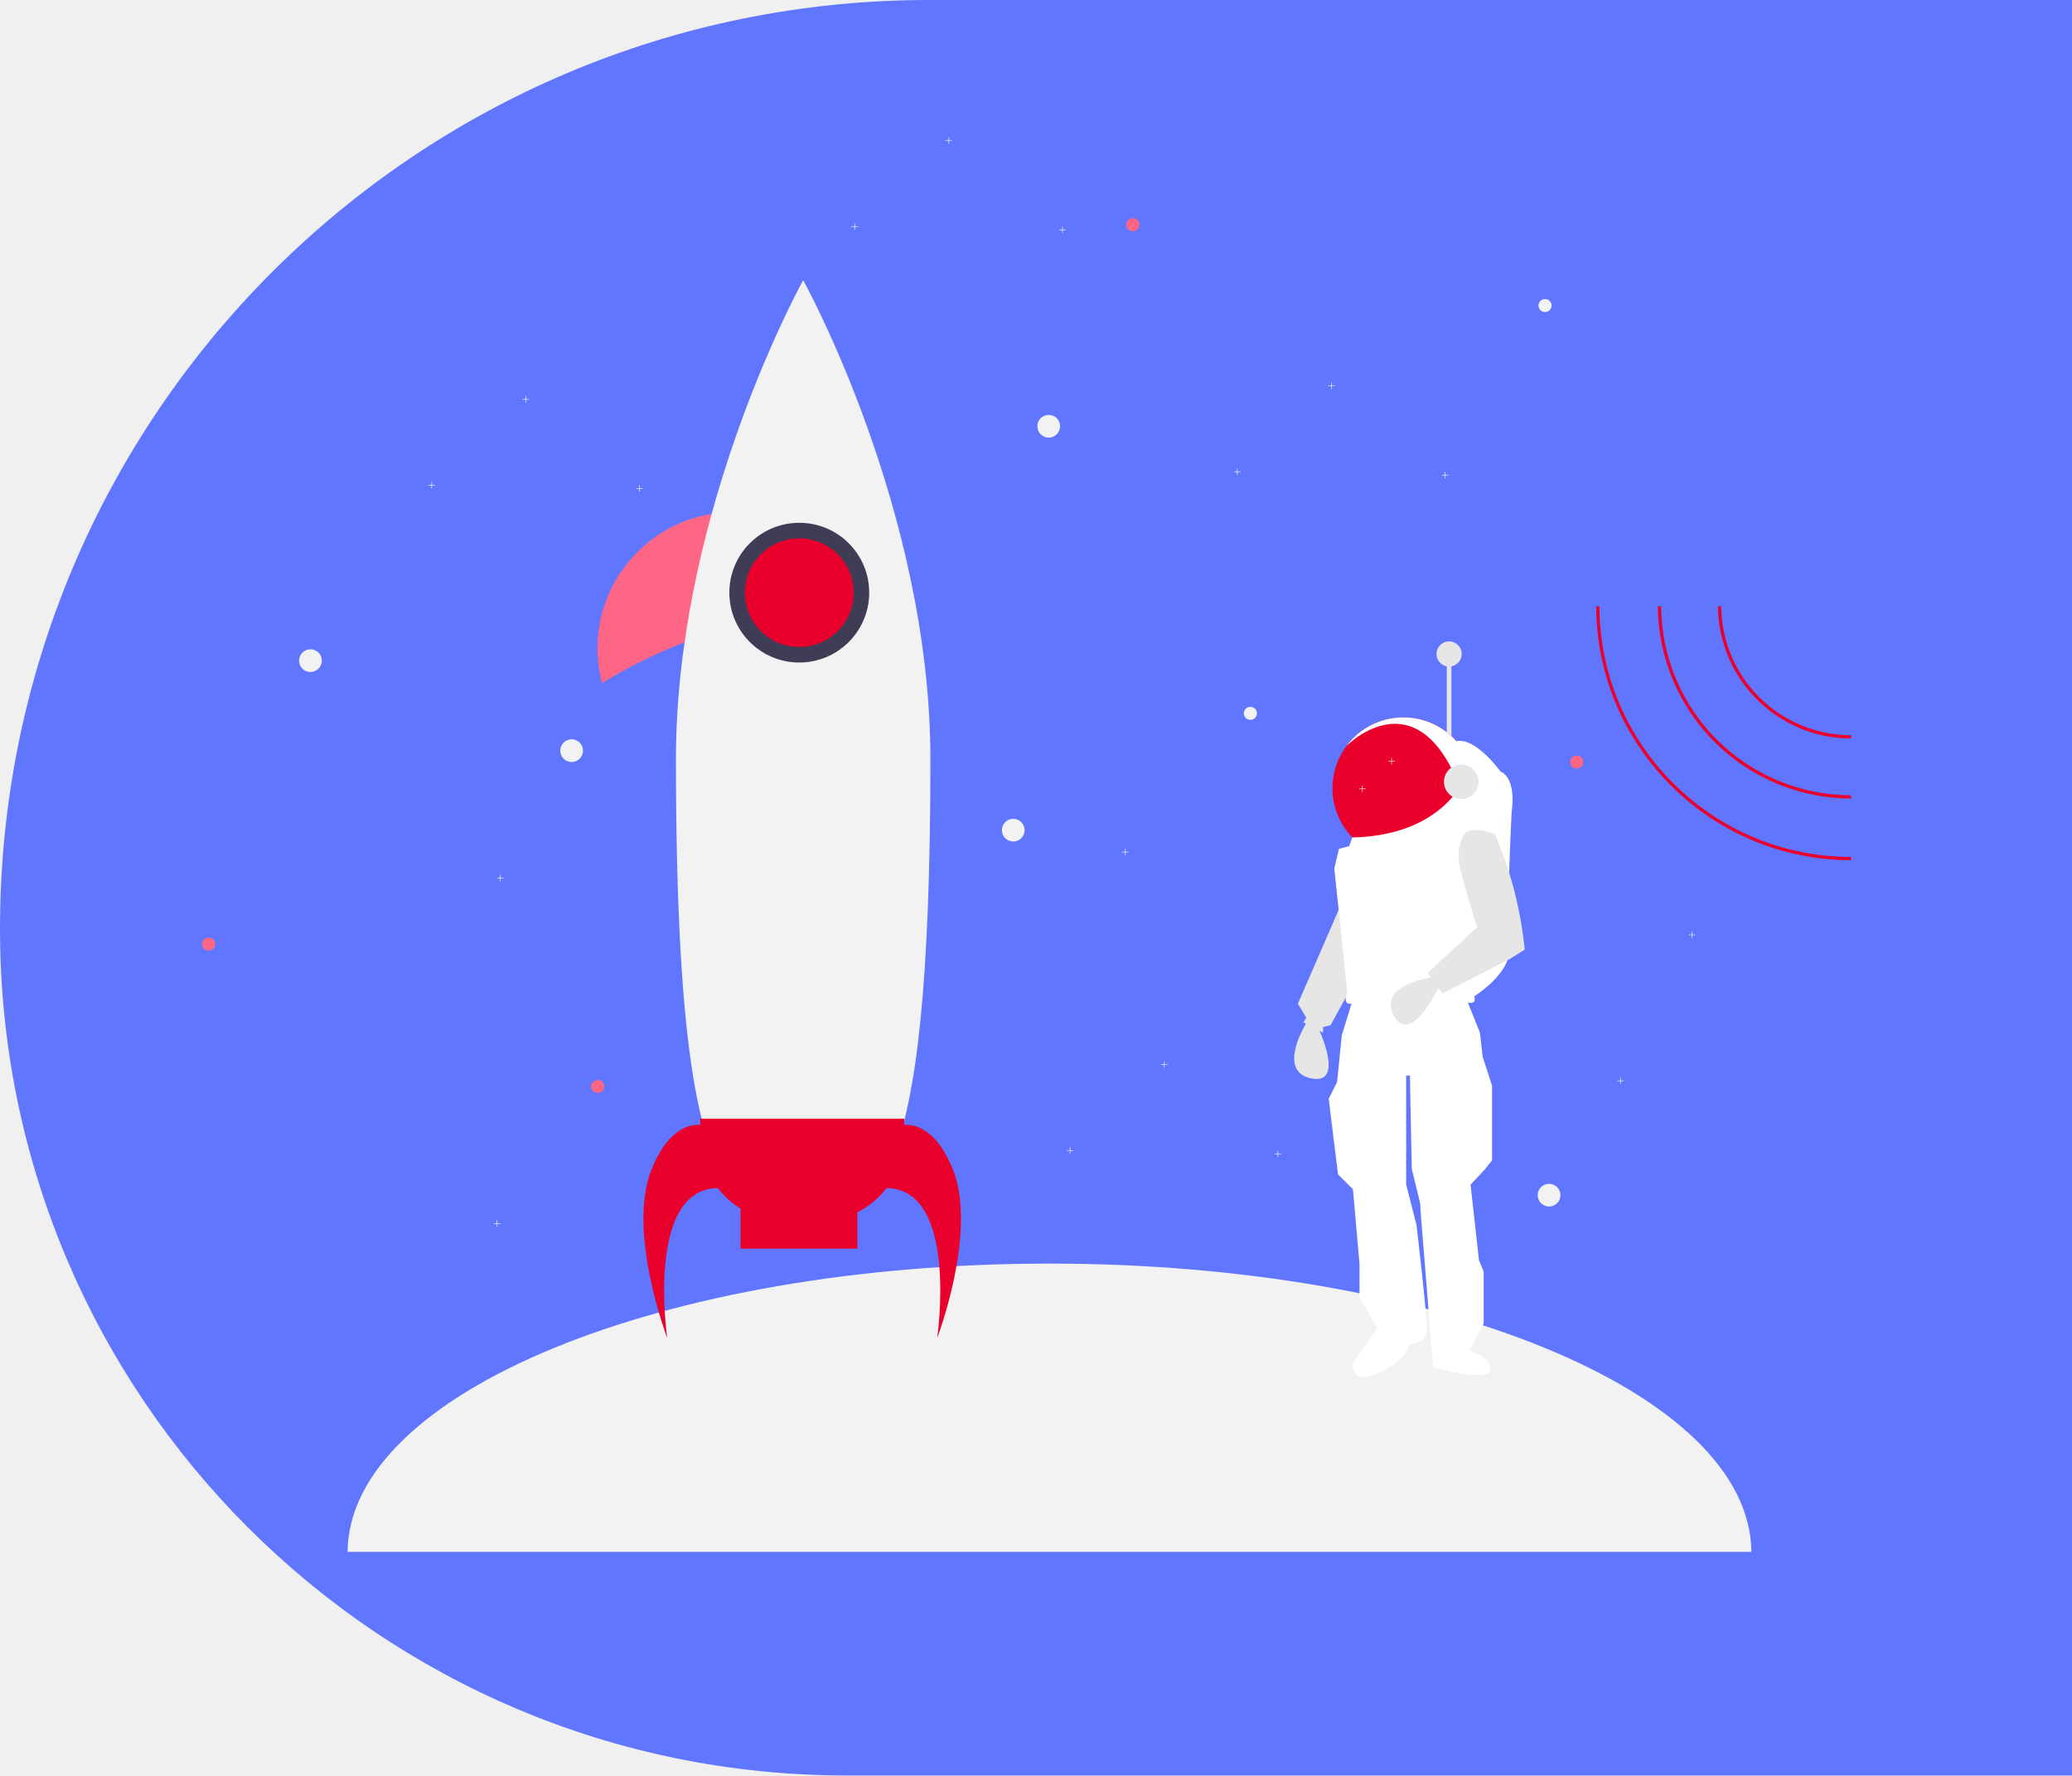
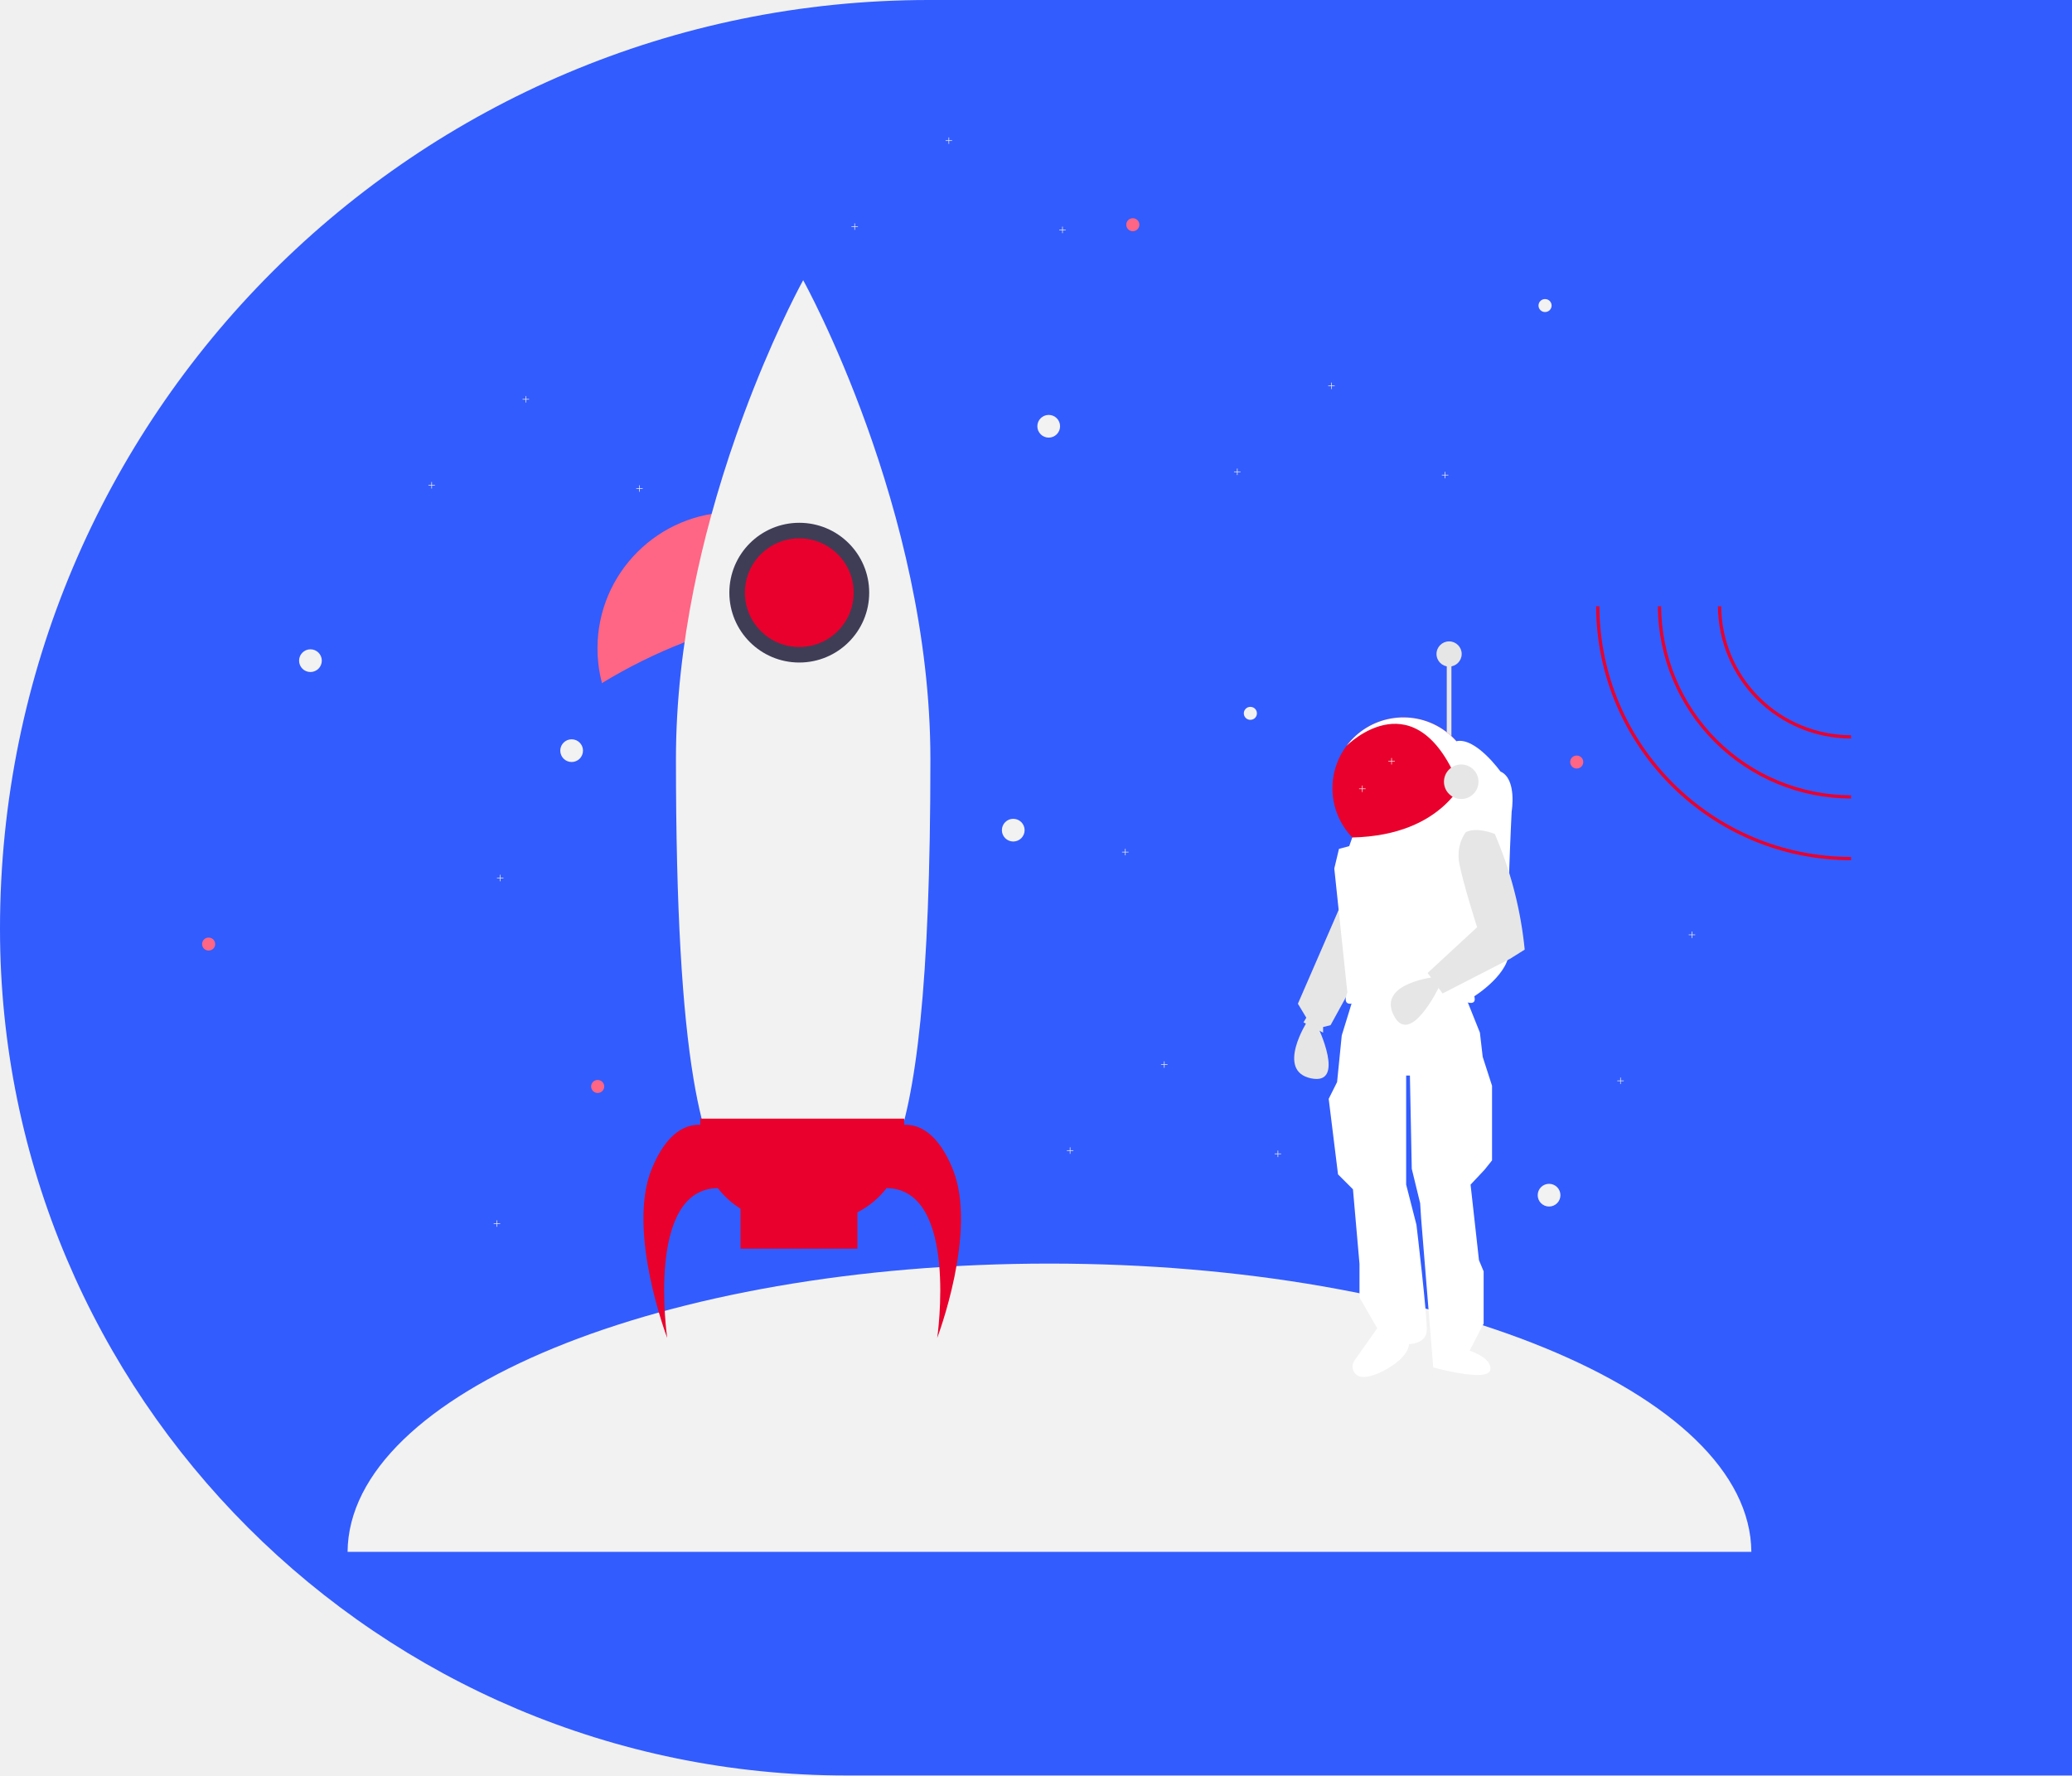
<svg xmlns="http://www.w3.org/2000/svg" width="769" height="659" viewBox="0 0 769 659">
  <g>
    <g>
      <g>
-         <path fill="#6176ff" d="M0 344.759C0 154.354 154.354 0 344.759 0H769v659H314.241C140.69 659 0 518.31 0 344.759z" />
+         <path fill="#325cfd" d="M0 344.759C0 154.354 154.354 0 344.759 0H769v659H314.241C140.69 659 0 518.31 0 344.759z" />
      </g>
      <g>
        <path fill="#ff6584" d="M272.355 291.214c27.949 0 50.605-22.64 50.605-50.567s-22.656-50.567-50.605-50.567c-27.948 0-50.605 22.64-50.605 50.567s22.657 50.567 50.605 50.567z" />
      </g>
      <g>
-         <path fill="#6176ff" d="M687 225.01v133a196.157 196.157 0 0 1-14.952 75.12 196.28 196.28 0 0 1-42.584 63.684 196.442 196.442 0 0 1-63.732 42.551 196.553 196.553 0 0 1-75.177 14.941H129v-133c0-71.07 37.8-133.325 94.414-167.773a195.039 195.039 0 0 1 30.66-15.162 192.99 192.99 0 0 1 19.138-6.34c.127-.042.259-.078.386-.108a184.191 184.191 0 0 1 5.785-1.482 196.663 196.663 0 0 1 36.758-5.215c1.452-.065 2.904-.12 4.369-.15.524-.018 1.054-.03 1.591-.03 1.108-.024 2.223-.036 3.344-.036z" />
+         <path fill="#325cfd" d="M687 225.01v133a196.157 196.157 0 0 1-14.952 75.12 196.28 196.28 0 0 1-42.584 63.684 196.442 196.442 0 0 1-63.732 42.551 196.553 196.553 0 0 1-75.177 14.941H129v-133c0-71.07 37.8-133.325 94.414-167.773a195.039 195.039 0 0 1 30.66-15.162 192.99 192.99 0 0 1 19.138-6.34c.127-.042.259-.078.386-.108a184.191 184.191 0 0 1 5.785-1.482 196.663 196.663 0 0 1 36.758-5.215c1.452-.065 2.904-.12 4.369-.15.524-.018 1.054-.03 1.591-.03 1.108-.024 2.223-.036 3.344-.036z" />
      </g>
      <g>
        <path fill="#f2f2f2" d="M389.5 469c-143.571 0-260.012 47.871-260.5 107h521c-.488-59.129-116.929-107-260.5-107z" />
      </g>
      <g opacity=".1">
        <g opacity=".01">
          <path d="M341.107 534.062c26.625 0 48.208-5.991 48.208-13.381 0-7.39-21.583-13.381-48.208-13.381-26.624 0-48.207 5.99-48.207 13.38 0 7.39 21.583 13.382 48.207 13.382z" />
        </g>
      </g>
      <g opacity=".1">
        <g opacity=".01">
          <path d="M445.357 509.972c26.624 0 48.208-5.991 48.208-13.381 0-7.39-21.583-13.381-48.208-13.381-26.624 0-48.207 5.99-48.207 13.38 0 7.39 21.583 13.382 48.207 13.382z" />
        </g>
      </g>
      <g opacity=".1">
        <g opacity=".01">
          <path d="M341.117 532.725c23.961 0 43.386-5.391 43.386-12.042s-19.425-12.043-43.386-12.043c-23.962 0-43.387 5.392-43.387 12.043 0 6.65 19.425 12.042 43.387 12.042z" />
        </g>
      </g>
      <g opacity=".1">
        <g opacity=".01">
          <path d="M445.357 508.635c23.961 0 43.386-5.391 43.386-12.042s-19.425-12.043-43.386-12.043c-23.962 0-43.387 5.392-43.387 12.043 0 6.65 19.425 12.042 43.387 12.042z" />
        </g>
      </g>
      <g>
        <path fill="#f2f2f2" d="M212.158 282.83a4.217 4.217 0 0 0 4.218-4.215 4.217 4.217 0 0 0-4.218-4.215 4.217 4.217 0 0 0-4.218 4.215 4.217 4.217 0 0 0 4.218 4.215z" />
      </g>
      <g>
        <path fill="#f2f2f2" d="M574.918 447.82a4.217 4.217 0 0 0 4.218-4.215 4.217 4.217 0 0 0-4.218-4.215 4.217 4.217 0 0 0-4.218 4.215 4.217 4.217 0 0 0 4.218 4.215z" />
      </g>
      <g>
        <path fill="#f2f2f2" d="M389.218 162.43a4.217 4.217 0 0 0 4.218-4.215 4.217 4.217 0 0 0-4.218-4.215 4.217 4.217 0 0 0-4.218 4.215 4.217 4.217 0 0 0 4.218 4.215z" />
      </g>
      <g>
        <path fill="#f2f2f2" d="M376.058 312.34a4.217 4.217 0 0 0 4.218-4.215 4.217 4.217 0 0 0-4.218-4.215 4.217 4.217 0 0 0-4.218 4.215 4.217 4.217 0 0 0 4.218 4.215z" />
      </g>
      <g>
        <path fill="#f2f2f2" d="M115.218 249.43a4.217 4.217 0 0 0 4.218-4.215 4.217 4.217 0 0 0-4.218-4.215 4.217 4.217 0 0 0-4.218 4.215 4.217 4.217 0 0 0 4.218 4.215z" />
      </g>
      <g>
        <path fill="#ff6584" d="M585.16 285.247a2.41 2.41 0 1 0 .002-4.819 2.41 2.41 0 0 0-.002 4.82z" />
      </g>
      <g>
        <path fill="#ff6584" d="M420.41 85.817a2.41 2.41 0 1 0 .002-4.819 2.41 2.41 0 0 0-.002 4.82z" />
      </g>
      <g>
        <path fill="#ff6584" d="M221.8 405.667a2.41 2.41 0 1 0 .002-4.819 2.41 2.41 0 0 0-.002 4.82z" />
      </g>
      <g>
        <path fill="#ff6584" d="M77.41 352.817a2.41 2.41 0 1 0 .002-4.819 2.41 2.41 0 0 0-.002 4.82z" />
      </g>
      <g>
        <path fill="#f2f2f2" d="M185.64 454.037h-1.098v-1.097h-.214v1.097h-1.098v.214h1.098v1.098h.214v-1.098h1.098z" />
      </g>
      <g>
        <path fill="#f2f2f2" d="M538.16 364.917h-1.098v-1.097h-.214v1.097h-1.098v.214h1.098v1.098h.214v-1.098h1.098z" />
      </g>
      <g>
        <path fill="#f2f2f2" d="M629.15 346.857h-1.098v-1.097h-.214v1.097h-1.098v.214h1.098v1.098h.214v-1.098h1.098z" />
      </g>
      <g>
        <path fill="#f2f2f2" d="M433.31 395.027h-1.098v-1.097h-.214v1.097H430.9v.214h1.098v1.098h.214v-1.098h1.098z" />
      </g>
      <g>
        <path fill="#f2f2f2" d="M196.36 148.097h-1.098V147h-.214v1.097h-1.098v.214h1.098v1.098h.214v-1.098h1.098z" />
      </g>
      <g>
        <path fill="#f2f2f2" d="M353.36 52.097h-1.098V51h-.214v1.097h-1.098v.214h1.098v1.098h.214V52.31h1.098z" />
      </g>
      <g>
        <path fill="#f2f2f2" d="M495.36 143.097h-1.098V142h-.214v1.097h-1.098v.214h1.098v1.098h.214v-1.098h1.098z" />
      </g>
      <g>
        <path fill="#f2f2f2" d="M602.64 401.047h-1.098v-1.097h-.214v1.097h-1.098v.214h1.098v1.098h.214v-1.098h1.098z" />
      </g>
      <g>
        <path fill="#f2f2f2" d="M398.36 426.937h-1.098v-1.097h-.214v1.097h-1.098v.214h1.098v1.098h.214v-1.098h1.098z" />
      </g>
      <g>
        <path fill="#f2f2f2" d="M161.41 180.007h-1.098v-1.097h-.214v1.097H159v.214h1.098v1.098h.214v-1.098h1.098z" />
      </g>
      <g>
        <path fill="#f2f2f2" d="M318.41 84.007h-1.098V82.91h-.214v1.097H316v.214h1.098v1.098h.214V84.22h1.098z" />
      </g>
      <g>
        <path fill="#f2f2f2" d="M460.41 175.007h-1.098v-1.097h-.214v1.097H458v.214h1.098v1.098h.214v-1.098h1.098z" />
      </g>
      <g>
        <path fill="#f2f2f2" d="M475.49 428.147h-1.098v-1.097h-.214v1.097h-1.098v.214h1.098v1.098h.214v-1.098h1.098z" />
      </g>
      <g>
        <path fill="#f2f2f2" d="M238.54 181.217h-1.098v-1.097h-.214v1.097h-1.098v.214h1.098v1.098h.214v-1.098h1.098z" />
      </g>
      <g>
        <path fill="#f2f2f2" d="M395.54 85.217h-1.098V84.12h-.214v1.097h-1.098v.214h1.098v1.098h.214V85.43h1.098z" />
      </g>
      <g>
        <path fill="#f2f2f2" d="M537.54 176.217h-1.098v-1.097h-.214v1.097h-1.098v.214h1.098v1.098h.214v-1.098h1.098z" />
      </g>
      <g>
        <path fill="#f2f2f2" d="M186.85 325.777h-1.098v-1.097h-.214v1.097h-1.098v.214h1.098v1.098h.214v-1.098h1.098z" />
      </g>
      <g>
        <path fill="#e6e6e6" d="M538.682 242.91h-1.732v34.962h1.732z" />
      </g>
      <g>
        <path fill="#e6e6e6" d="M497.636 335.85L481.7 372.543l3.118 5.192-1.04 1.73 7.275 3.809v-2.077l2.772-.693 11.778-21.461z" />
      </g>
      <g>
        <path fill="#e6e6e6" d="M485.167 379.12s-11.778 18.346 1.386 21.116c13.164 2.769 2.425-19.385 2.425-19.385z" />
      </g>
      <g>
        <path fill="#fff" d="M502.137 370.809l-4.157 13.5-1.732 17.308-3.118 6.23 3.464 28.04 5.543 5.538 2.425 27.693v12.462l6.582 11.423-8.476 12.021a3.827 3.827 0 0 0 1.06 5.435 3.831 3.831 0 0 0 1.947.605c1.871.049 4.338-.479 7.547-2.138 10.047-5.192 9.7-10.039 9.7-10.039s6.236 0 6.582-4.846c.347-4.846-3.81-39.462-3.81-39.462l-3.811-14.885v-40.5h1.386l.692 34.615 3.118 12.808.347 5.539 4.503 55.385s20.093 5.539 21.132 1.039c1.04-4.5-7.621-7.269-7.621-7.269l5.196-10.039v-19.385l-1.732-4.154-3.118-28.039 5.196-5.538 2.772-3.462v-27.693l-3.465-10.73-1.039-9-5.543-13.847s-25.288-8.308-41.57 1.385z" />
      </g>
      <g>
        <path fill="#e9002c" d="M547.176 292.58a26.293 26.293 0 0 1-10.91 21.326 26.339 26.339 0 0 1-40.522-13.398 26.29 26.29 0 0 1 3.972-23.62l.007-.006a26.325 26.325 0 0 1 13.2-9.39 26.345 26.345 0 0 1 16.201.111 26.324 26.324 0 0 1 13.068 9.571 26.292 26.292 0 0 1 4.984 15.406z" />
      </g>
      <g opacity=".1">
        <g opacity=".01">
          <path d="M543.434 281.676l-2.148 12.292c-16.14-41.864-41.813-16.148-42.256-15.698a26.345 26.345 0 0 1 35.569-6.298 26.315 26.315 0 0 1 8.835 9.704z" />
        </g>
      </g>
      <g>
        <path fill="#fff" d="M544.124 280.286l-2.148 12.292c-16.14-41.864-41.813-16.148-42.256-15.698a26.345 26.345 0 0 1 35.569-6.298 26.315 26.315 0 0 1 8.835 9.704z" />
      </g>
      <g>
        <path fill="#fff" d="M540.516 275.101l3.609 12.519s-7.492 22.438-42.234 23.22l-1.138 3.205-3.81 1.038-1.733 7.27 4.85 46.039s-2.079 4.5 1.386 4.154c0 0 22.863-7.616 42.61-.692 0 0 4.156 1.73 3.117-2.077 0 0 13.857-8.654 12.818-17.655-1.04-9 1.04-50.885 1.04-50.885s2.078-12.116-4.158-14.885c0 0-9.158-12.809-16.357-11.25z" />
      </g>
      <g>
        <path fill="#e6e6e6" d="M532.918 362.57s-21.705 2.178-15.697 14.205c6.008 12.028 16.707-10.146 16.707-10.146z" />
      </g>
      <g>
        <path fill="#e6e6e6" d="M544.053 308.852s-3.81 4.5-2.425 11.77c1.386 7.27 6.582 23.539 6.582 23.539l-18.36 16.962 5.543 7.615 24.942-12.808 5.543-3.462a143.525 143.525 0 0 0-10.18-40.728l-.906-2.195s-6.582-2.77-10.739-.693z" />
      </g>
      <g>
        <path fill="#e6e6e6" d="M542.319 296.558a6.406 6.406 0 0 0 6.409-6.404 6.406 6.406 0 0 0-6.41-6.404 6.406 6.406 0 0 0-6.408 6.404 6.406 6.406 0 0 0 6.409 6.404z" />
      </g>
      <g>
        <path fill="#e6e6e6" d="M537.817 247.406a4.675 4.675 0 0 0 4.676-4.673 4.675 4.675 0 0 0-4.676-4.673 4.675 4.675 0 0 0-4.677 4.673 4.675 4.675 0 0 0 4.677 4.673z" />
      </g>
      <g>
        <path fill="#f2f2f2" d="M418.85 316.147h-1.098v-1.097h-.214v1.097h-1.098v.214h1.098v1.098h.214v-1.098h1.098z" />
      </g>
      <g>
        <path fill="#f2f2f2" d="M517.67 282.427h-1.098v-1.097h-.214v1.097h-1.098v.214h1.098v1.098h.214v-1.098h1.098z" />
      </g>
      <g>
        <path fill="#f2f2f2" d="M506.82 292.667h-1.098v-1.097h-.214v1.097h-1.098v.214h1.098v1.098h.214v-1.098h1.098z" />
      </g>
      <g>
        <path fill="#f2f2f2" d="M464.04 267.177a2.41 2.41 0 1 0 .002-4.819 2.41 2.41 0 0 0-.002 4.82z" />
      </g>
      <g>
        <path fill="#f2f2f2" d="M573.41 115.817a2.41 2.41 0 1 0 .002-4.819 2.41 2.41 0 0 0-.002 4.82z" />
      </g>
      <g>
        <path fill="#f2f2f2" d="M345.308 281.747c0 168.023-21.144 168.023-47.22 168.023-13.48 0-25.642 0-34.242-23.21-2.472-6.671-4.657-15.272-6.488-26.343-4.123-24.889-6.488-62.289-6.488-118.47 0-21.603 2.56-42.782 6.488-62.562a399.602 399.602 0 0 1 6.488-27.482 445.205 445.205 0 0 1 9.372-30.06 462.906 462.906 0 0 1 6.488-17.419C289.532 119.387 298.089 104 298.089 104s47.219 84.951 47.219 177.747z" />
      </g>
      <g opacity=".1">
        <g opacity=".01">
          <path d="M279.708 144.22v292.939h-6.488v-275.52a462.877 462.877 0 0 1 6.488-17.419z" />
        </g>
      </g>
      <g>
        <path fill="#3f3d56" d="M296.642 245.905c14.334 0 25.953-11.61 25.953-25.932 0-14.323-11.62-25.933-25.953-25.933s-25.952 11.61-25.952 25.933c0 14.322 11.62 25.932 25.952 25.932z" />
      </g>
      <g>
        <path fill="#e9002c" d="M353.6 433.92c-5.77-14.194-13.179-16.643-18.022-16.43v-2.3h-75.695v2.3c-4.843-.213-12.252 2.236-18.022 16.43-9.372 23.05 5.767 62.67 5.767 62.67s-8.09-55.256 18.776-55.62a31.787 31.787 0 0 0 8.428 7.641v14.861h43.387v-13.508a31.755 31.755 0 0 0 10.838-8.994c26.867.364 18.776 55.62 18.776 55.62s15.139-39.62 5.767-62.67z" />
      </g>
      <g>
        <path fill="#e9002c" d="M296.645 240.15c11.148 0 20.185-9.03 20.185-20.17 0-11.14-9.037-20.17-20.185-20.17-11.148 0-20.185 9.03-20.185 20.17 0 11.14 9.037 20.17 20.185 20.17z" />
      </g>
      <g>
        <path fill="#e9002c" d="M638.795 225.01h-1.205a49.407 49.407 0 0 0 14.583 34.718 49.482 49.482 0 0 0 34.823 14.38v-1.204a48.273 48.273 0 0 1-33.972-14.027 48.2 48.2 0 0 1-14.229-33.867z" />
      </g>
      <g>
        <path fill="#e9002c" d="M616.505 225.01H615.3a71.697 71.697 0 0 0 21.119 50.466 71.805 71.805 0 0 0 50.583 20.911v-1.204a70.605 70.605 0 0 1-49.73-20.56 70.497 70.497 0 0 1-20.767-49.613z" />
      </g>
      <g>
        <path fill="#e9002c" d="M593.595 225.01h-1.205c.15 52 42.53 94.258 94.607 94.258v-1.204c-51.413 0-93.251-41.716-93.402-93.054z" />
      </g>
    </g>
  </g>
</svg>
